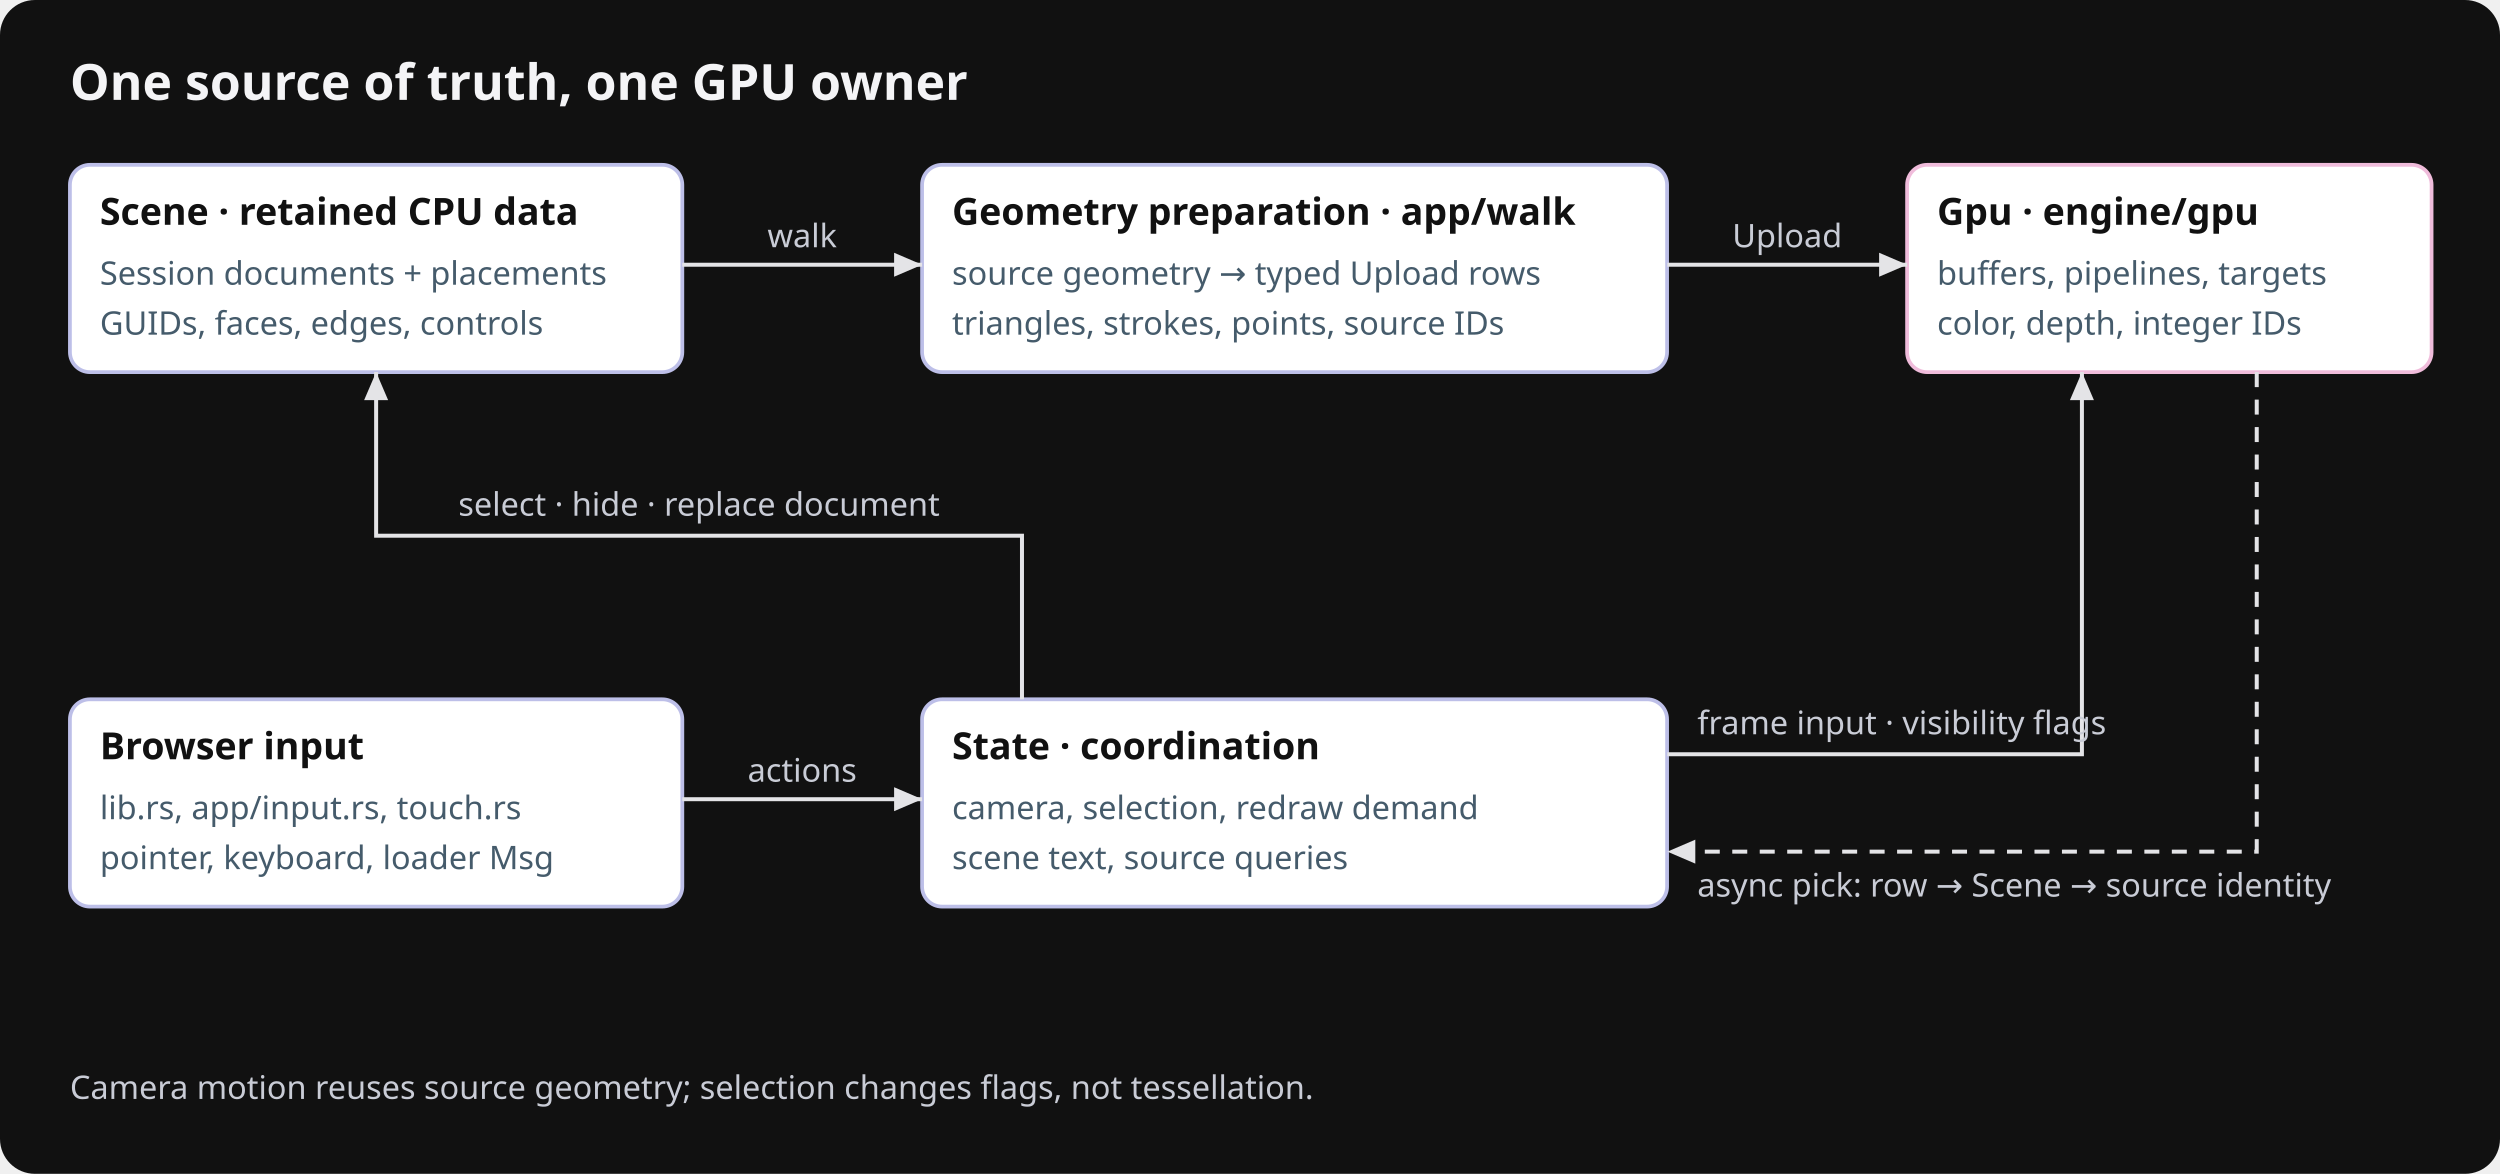
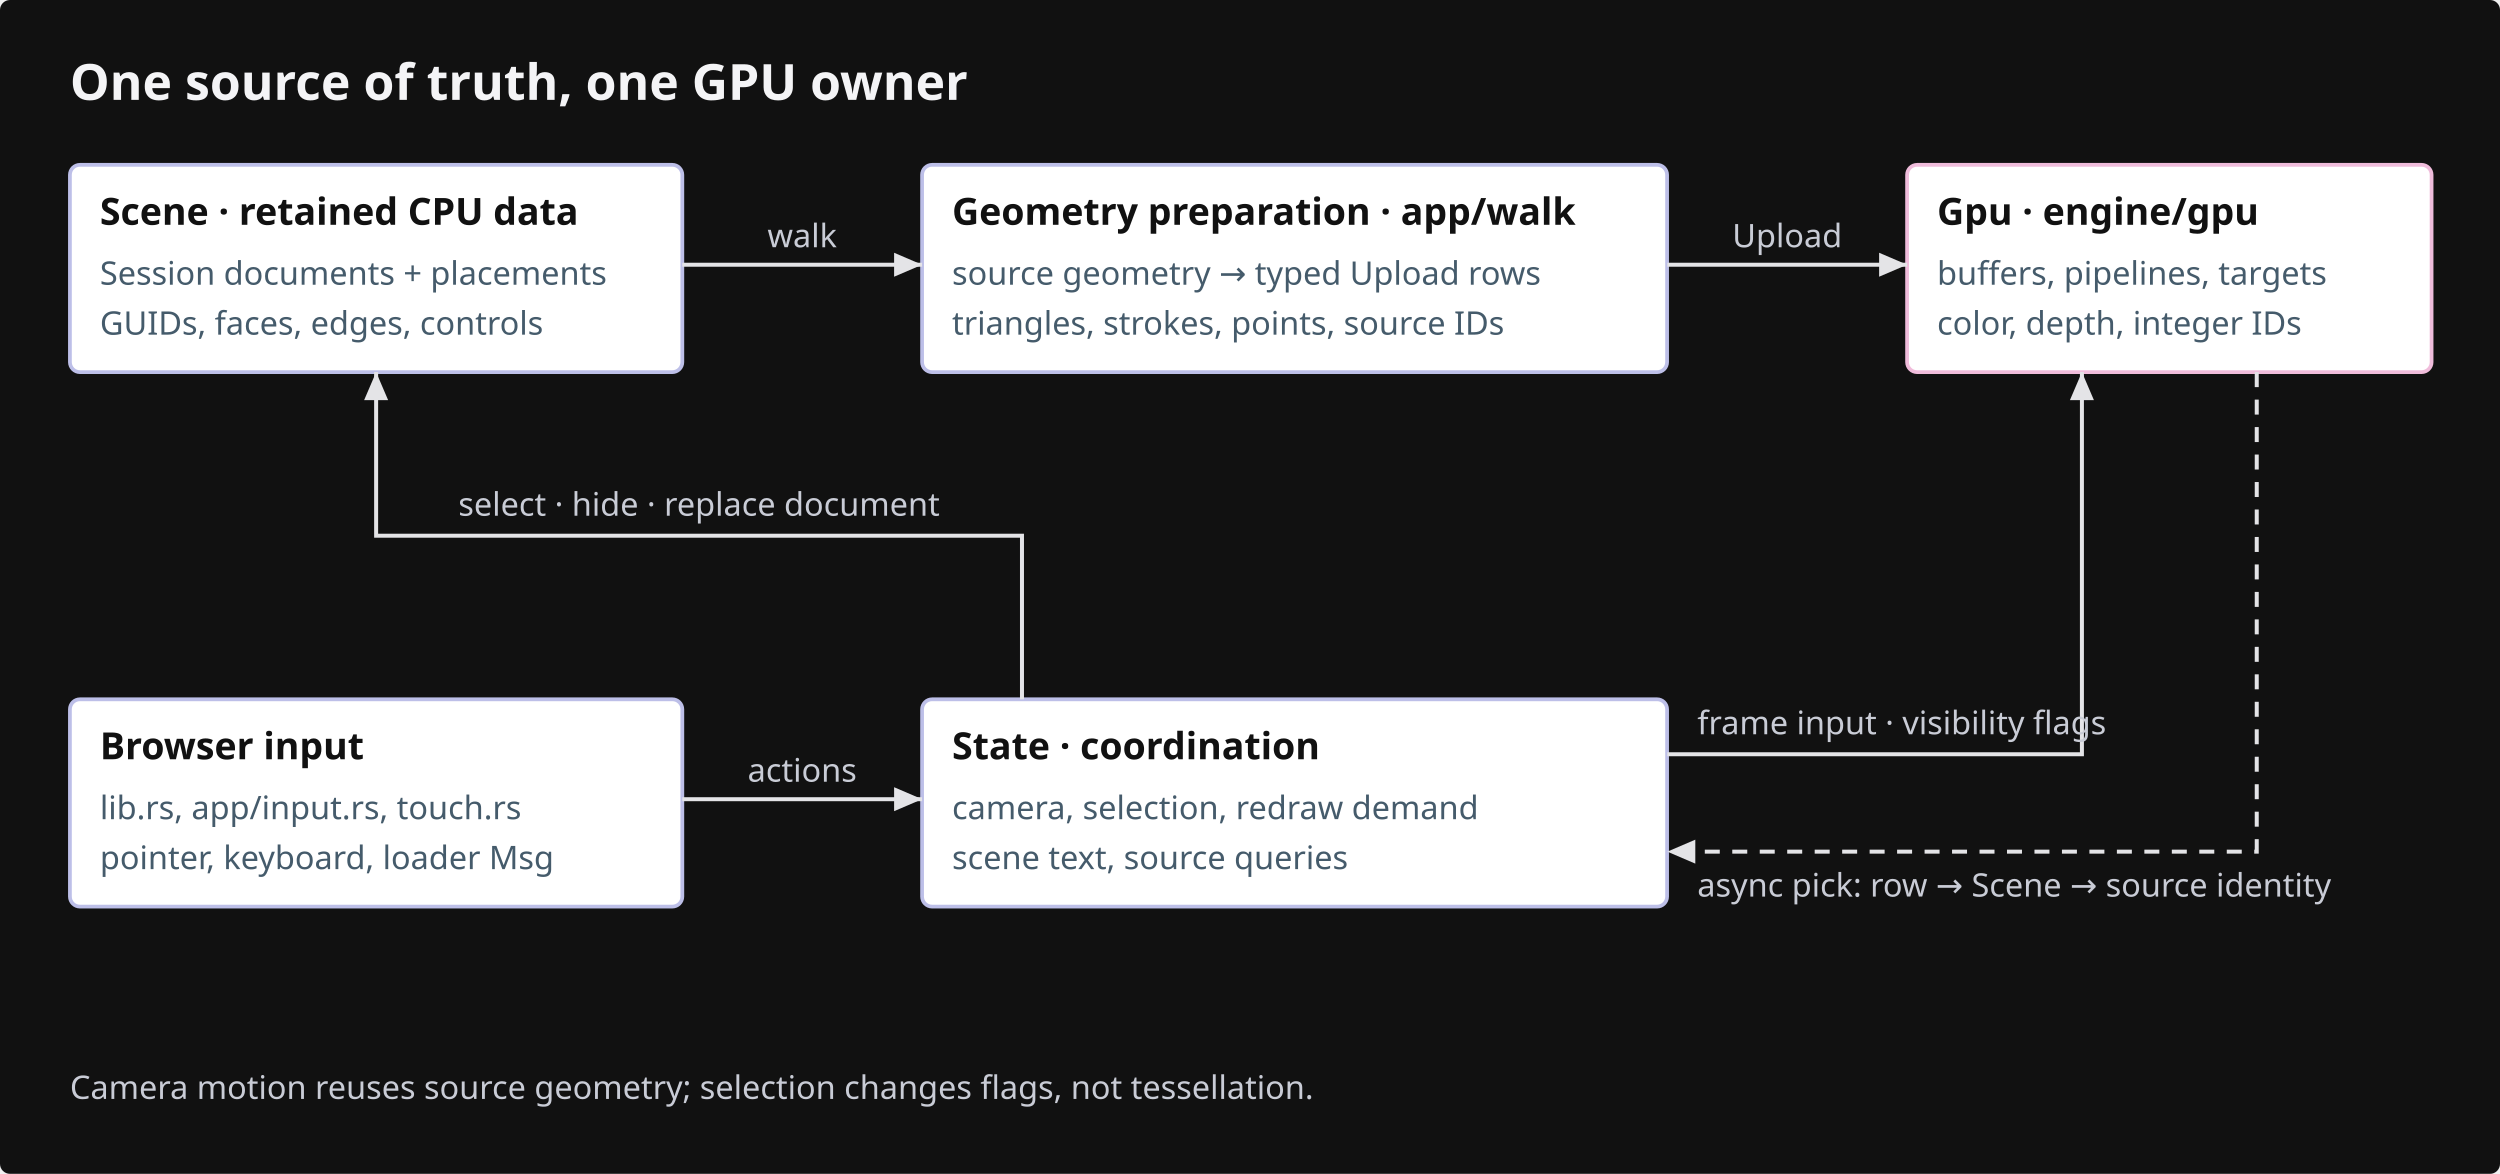
<svg xmlns="http://www.w3.org/2000/svg" viewBox="0 0 1001 470" role="img" aria-labelledby="t d">
  <defs>
    <marker id="a" markerWidth="9" markerHeight="9" refX="7" refY="3" orient="auto">
      <path d="M0,0 L7,3 L0,6" fill="#e4e4e7" />
    </marker>
  </defs>
  <style>text{font-family:system-ui,sans-serif;fill:#f4f4f6;font-size:13px}.h{font-size:20px;font-weight:700}.l{font-size:15px;font-weight:650}.s{font-size:13px;fill:#c9ccd6}.m{font-family:"DejaVu Sans Mono","Liberation Mono",monospace;font-size:12.5px;fill:#f4f4f6}.ar{fill:none;stroke:#e4e4e7;stroke-width:1.6;marker-end:url(#a)}.dash{fill:none;stroke:#e07a26;stroke-width:1.8;stroke-dasharray:7 5}</style>
-   <rect width="100%" height="100%" rx="14" fill="#111111" />
+   <rect width="100%" height="100%" rx="4" fill="#111111" />
  <text class="h" xml:space="preserve" x="28.0" y="40.0" textLength="359.4" lengthAdjust="spacingAndGlyphs">One source of truth, one GPU owner</text>
-   <rect data-box="0" x="28.0" y="66.0" width="245.2" height="83.0" rx="8" fill="#ffffff" stroke="#bdbfe8" stroke-width="1.5" />
+   <rect data-box="0" x="28.0" y="66.0" width="245.2" height="83.0" rx="4" fill="#ffffff" stroke="#bdbfe8" stroke-width="1.5" />
  <text class="l" xml:space="preserve" x="40.0" y="90.0" style="fill:#111111" data-box="0" textLength="191.5" lengthAdjust="spacingAndGlyphs">Scene · retained CPU data</text>
  <text class="s" xml:space="preserve" x="40.0" y="114.0" style="fill:#455b6b" data-box="0" textLength="202.9" lengthAdjust="spacingAndGlyphs">Session documents + placements</text>
  <text class="s" xml:space="preserve" x="40.0" y="134.0" style="fill:#455b6b" data-box="0" textLength="177.4" lengthAdjust="spacingAndGlyphs">GUIDs, faces, edges, controls</text>
-   <rect data-box="1" x="369.2" y="66.0" width="298.3" height="83.0" rx="8" fill="#ffffff" stroke="#bdbfe8" stroke-width="1.5" />
+   <rect data-box="1" x="369.2" y="66.0" width="298.3" height="83.0" rx="4" fill="#ffffff" stroke="#bdbfe8" stroke-width="1.5" />
  <text class="l" xml:space="preserve" x="381.2" y="90.0" style="fill:#111111" data-box="1" textLength="249.5" lengthAdjust="spacingAndGlyphs">Geometry preparation · app/walk</text>
  <text class="s" xml:space="preserve" x="381.2" y="114.0" style="fill:#455b6b" data-box="1" textLength="237.8" lengthAdjust="spacingAndGlyphs">source geometry → typed Upload rows</text>
  <text class="s" xml:space="preserve" x="381.2" y="134.0" style="fill:#455b6b" data-box="1" textLength="221.0" lengthAdjust="spacingAndGlyphs">triangles, strokes, points, source IDs</text>
-   <rect data-box="2" x="763.6" y="66.0" width="210.0" height="83.0" rx="8" fill="#ffffff" stroke="#f0bcdb" stroke-width="1.5" />
+   <rect data-box="2" x="763.6" y="66.0" width="210.0" height="83.0" rx="4" fill="#ffffff" stroke="#f0bcdb" stroke-width="1.5" />
  <text class="l" xml:space="preserve" x="775.6" y="90.0" style="fill:#111111" data-box="2" textLength="128.8" lengthAdjust="spacingAndGlyphs">Gpu · engine/gpu</text>
  <text class="s" xml:space="preserve" x="775.6" y="114.0" style="fill:#455b6b" data-box="2" textLength="156.0" lengthAdjust="spacingAndGlyphs">buffers, pipelines, targets</text>
  <text class="s" xml:space="preserve" x="775.6" y="134.0" style="fill:#455b6b" data-box="2" textLength="146.0" lengthAdjust="spacingAndGlyphs">color, depth, integer IDs</text>
-   <rect data-box="3" x="28.0" y="280.0" width="245.2" height="83.0" rx="8" fill="#ffffff" stroke="#bdbfe8" stroke-width="1.5" />
+   <rect data-box="3" x="28.0" y="280.0" width="245.2" height="83.0" rx="4" fill="#ffffff" stroke="#bdbfe8" stroke-width="1.5" />
  <text class="l" xml:space="preserve" x="40.0" y="304.0" style="fill:#111111" data-box="3" textLength="105.7" lengthAdjust="spacingAndGlyphs">Browser input</text>
  <text class="s" xml:space="preserve" x="40.0" y="328.0" style="fill:#455b6b" data-box="3" textLength="168.7" lengthAdjust="spacingAndGlyphs">lib.rs, app/input.rs, touch.rs</text>
  <text class="s" xml:space="preserve" x="40.0" y="348.0" style="fill:#455b6b" data-box="3" textLength="181.7" lengthAdjust="spacingAndGlyphs">pointer, keyboard, loader Msg</text>
-   <rect data-box="4" x="369.2" y="280.0" width="298.3" height="83.0" rx="8" fill="#ffffff" stroke="#bdbfe8" stroke-width="1.5" />
+   <rect data-box="4" x="369.2" y="280.0" width="298.3" height="83.0" rx="4" fill="#ffffff" stroke="#bdbfe8" stroke-width="1.5" />
  <text class="l" xml:space="preserve" x="381.2" y="304.0" style="fill:#111111" data-box="4" textLength="147.2" lengthAdjust="spacingAndGlyphs">State · coordination</text>
  <text class="s" xml:space="preserve" x="381.2" y="328.0" style="fill:#455b6b" data-box="4" textLength="210.8" lengthAdjust="spacingAndGlyphs">camera, selection, redraw demand</text>
  <text class="s" xml:space="preserve" x="381.2" y="348.0" style="fill:#455b6b" data-box="4" textLength="158.5" lengthAdjust="spacingAndGlyphs">scene text, source queries</text>
  <path class="ar" d="M273.2,106.0 L369.2,106.0" />
  <text class="s" xml:space="preserve" x="321.2" y="99.0" text-anchor="middle" textLength="27.8" lengthAdjust="spacingAndGlyphs">walk</text>
  <path class="ar" d="M667.6,106.0 L763.6,106.0" />
  <text class="s" xml:space="preserve" x="715.6" y="99.0" text-anchor="middle" textLength="44.0" lengthAdjust="spacingAndGlyphs">Upload</text>
  <path class="ar" d="M273.2,320.0 L369.2,320.0" />
  <text class="s" xml:space="preserve" x="321.2" y="313.0" text-anchor="middle" textLength="43.7" lengthAdjust="spacingAndGlyphs">actions</text>
  <path class="ar" d="M409.2,280.0 L409.2,214.5 L150.6,214.5 L150.6,149.0" />
  <text class="s" xml:space="preserve" x="279.9" y="206.5" text-anchor="middle" textLength="192.7" lengthAdjust="spacingAndGlyphs">select · hide · replace document</text>
  <path class="ar" d="M667.6,302.0 L833.6,302.0 L833.6,149.0" />
  <text class="s" xml:space="preserve" x="679.6" y="294.0" textLength="163.7" lengthAdjust="spacingAndGlyphs">frame input · visibility flags</text>
  <path class="ar" style="stroke-dasharray:6 5" d="M903.6,149.0 L903.6,341.0 L667.6,341.0" />
  <text class="s" xml:space="preserve" x="679.6" y="359.0" textLength="257.9" lengthAdjust="spacingAndGlyphs">async pick: row → Scene → source identity</text>
  <text class="s" xml:space="preserve" x="28.0" y="440.0" textLength="497.8" lengthAdjust="spacingAndGlyphs">Camera motion reuses source geometry; selection changes flags, not tessellation.</text>
</svg>
